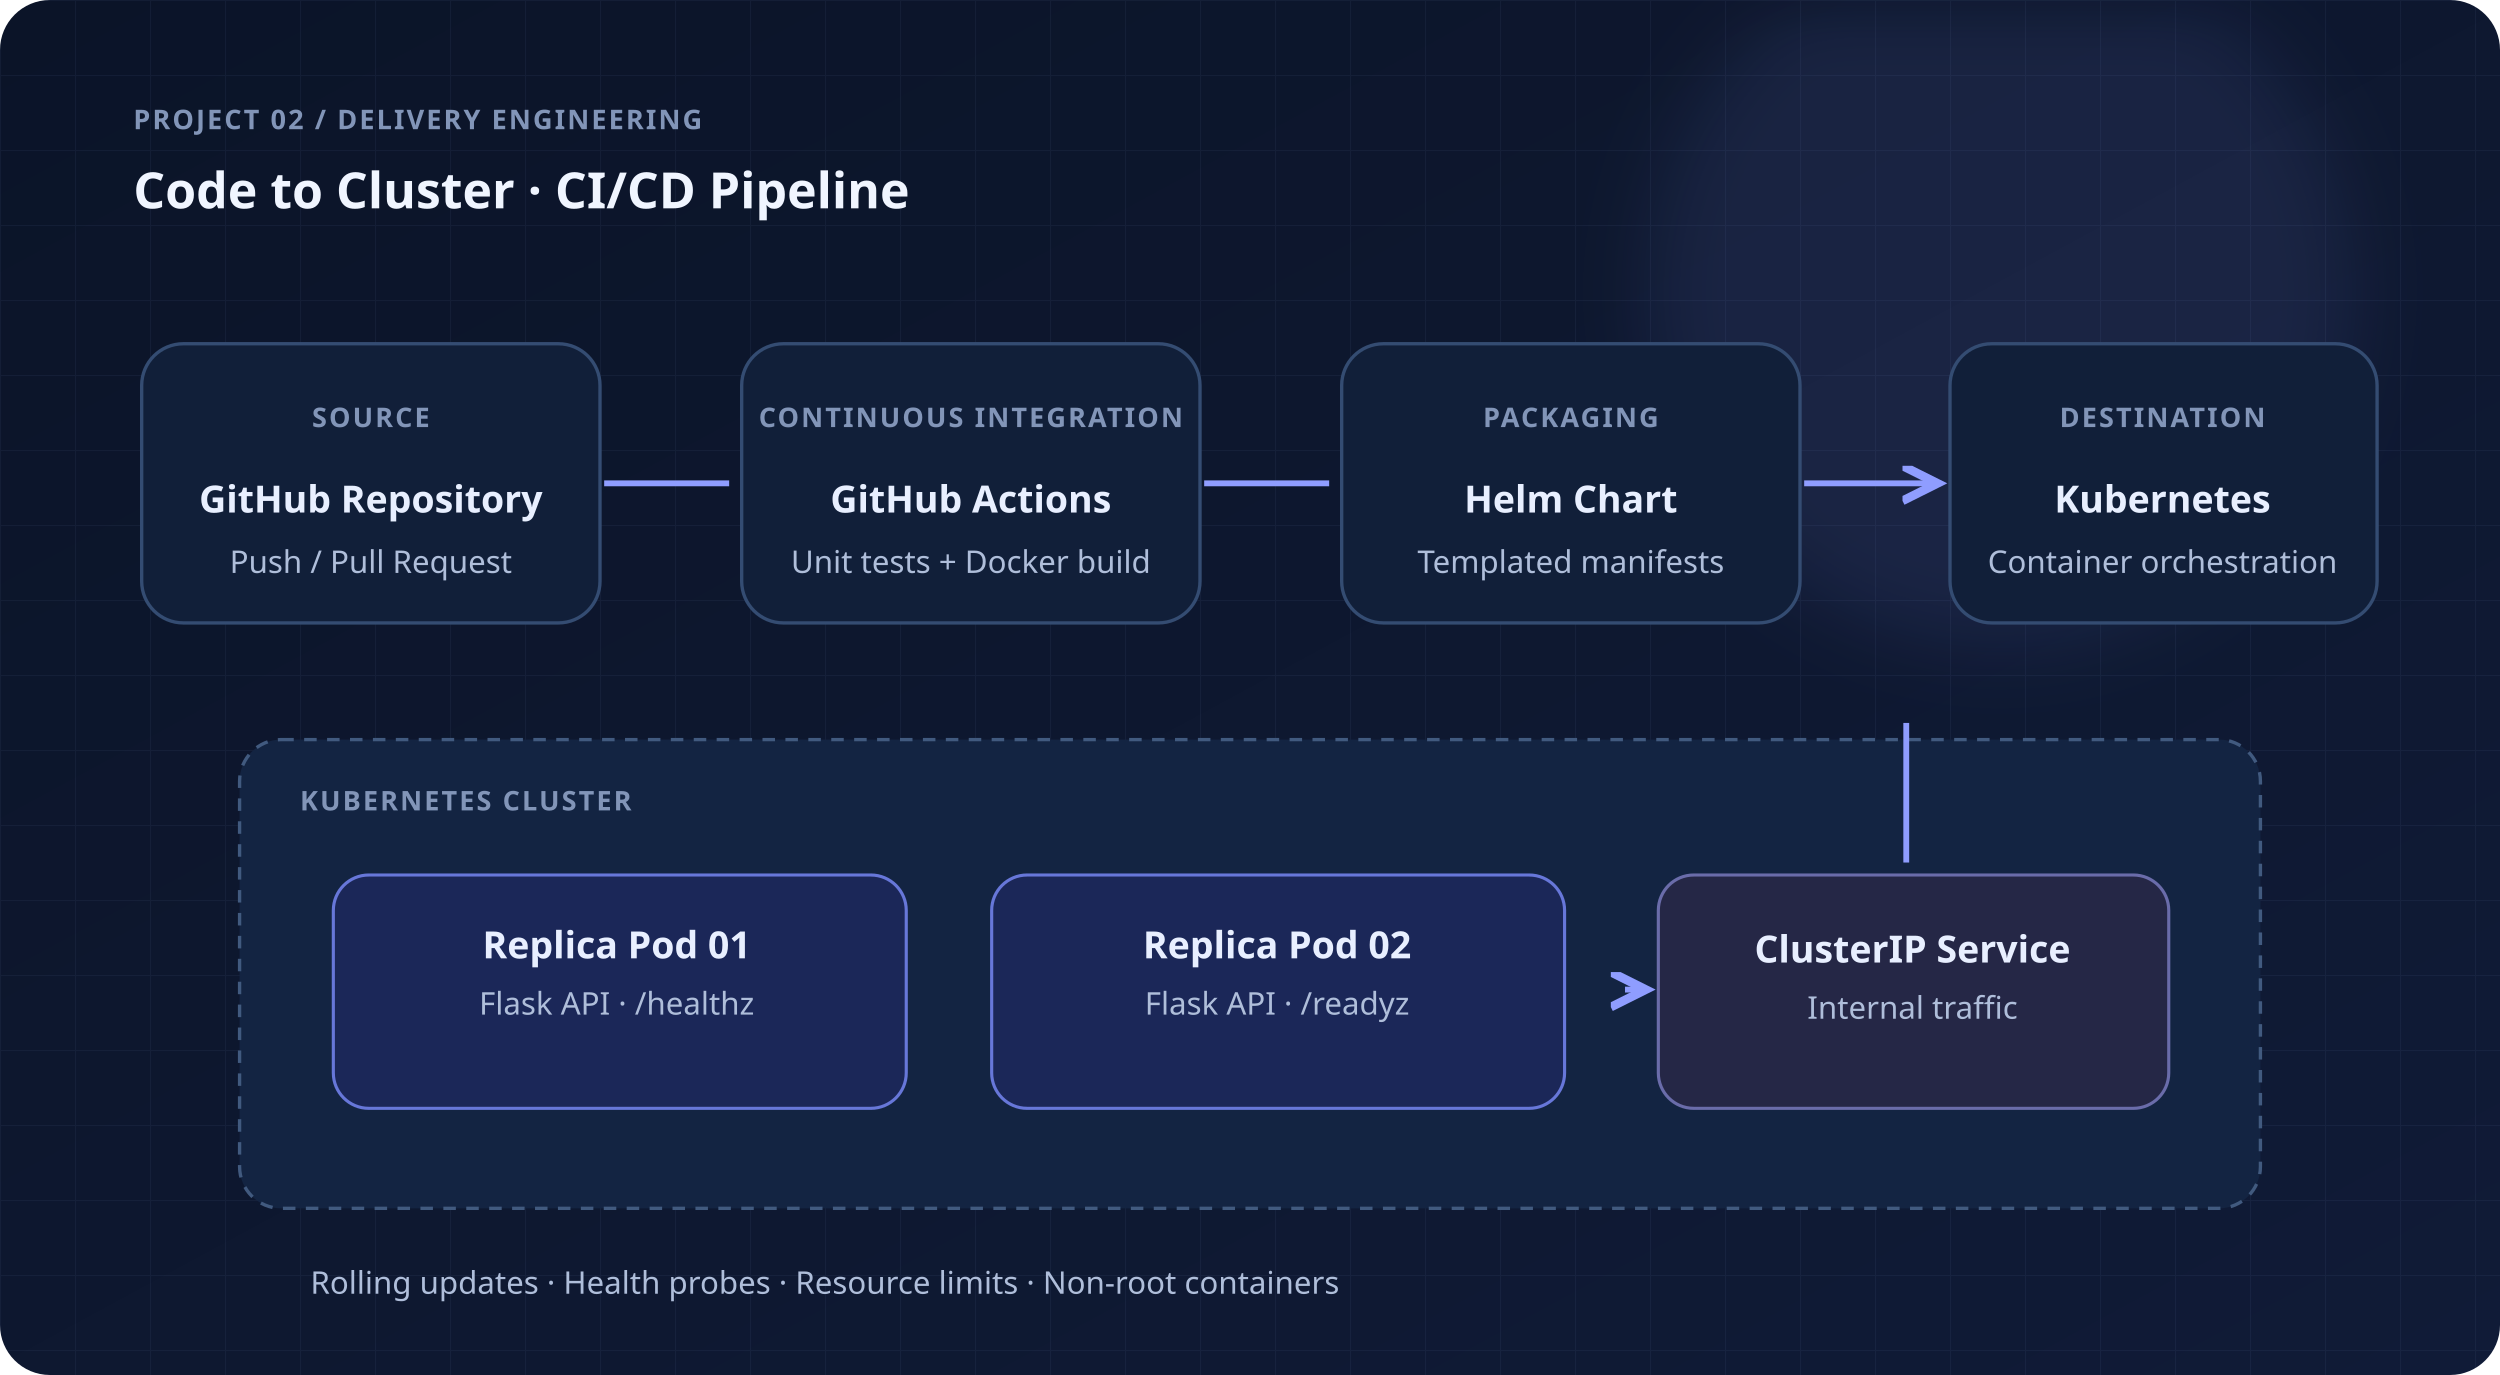
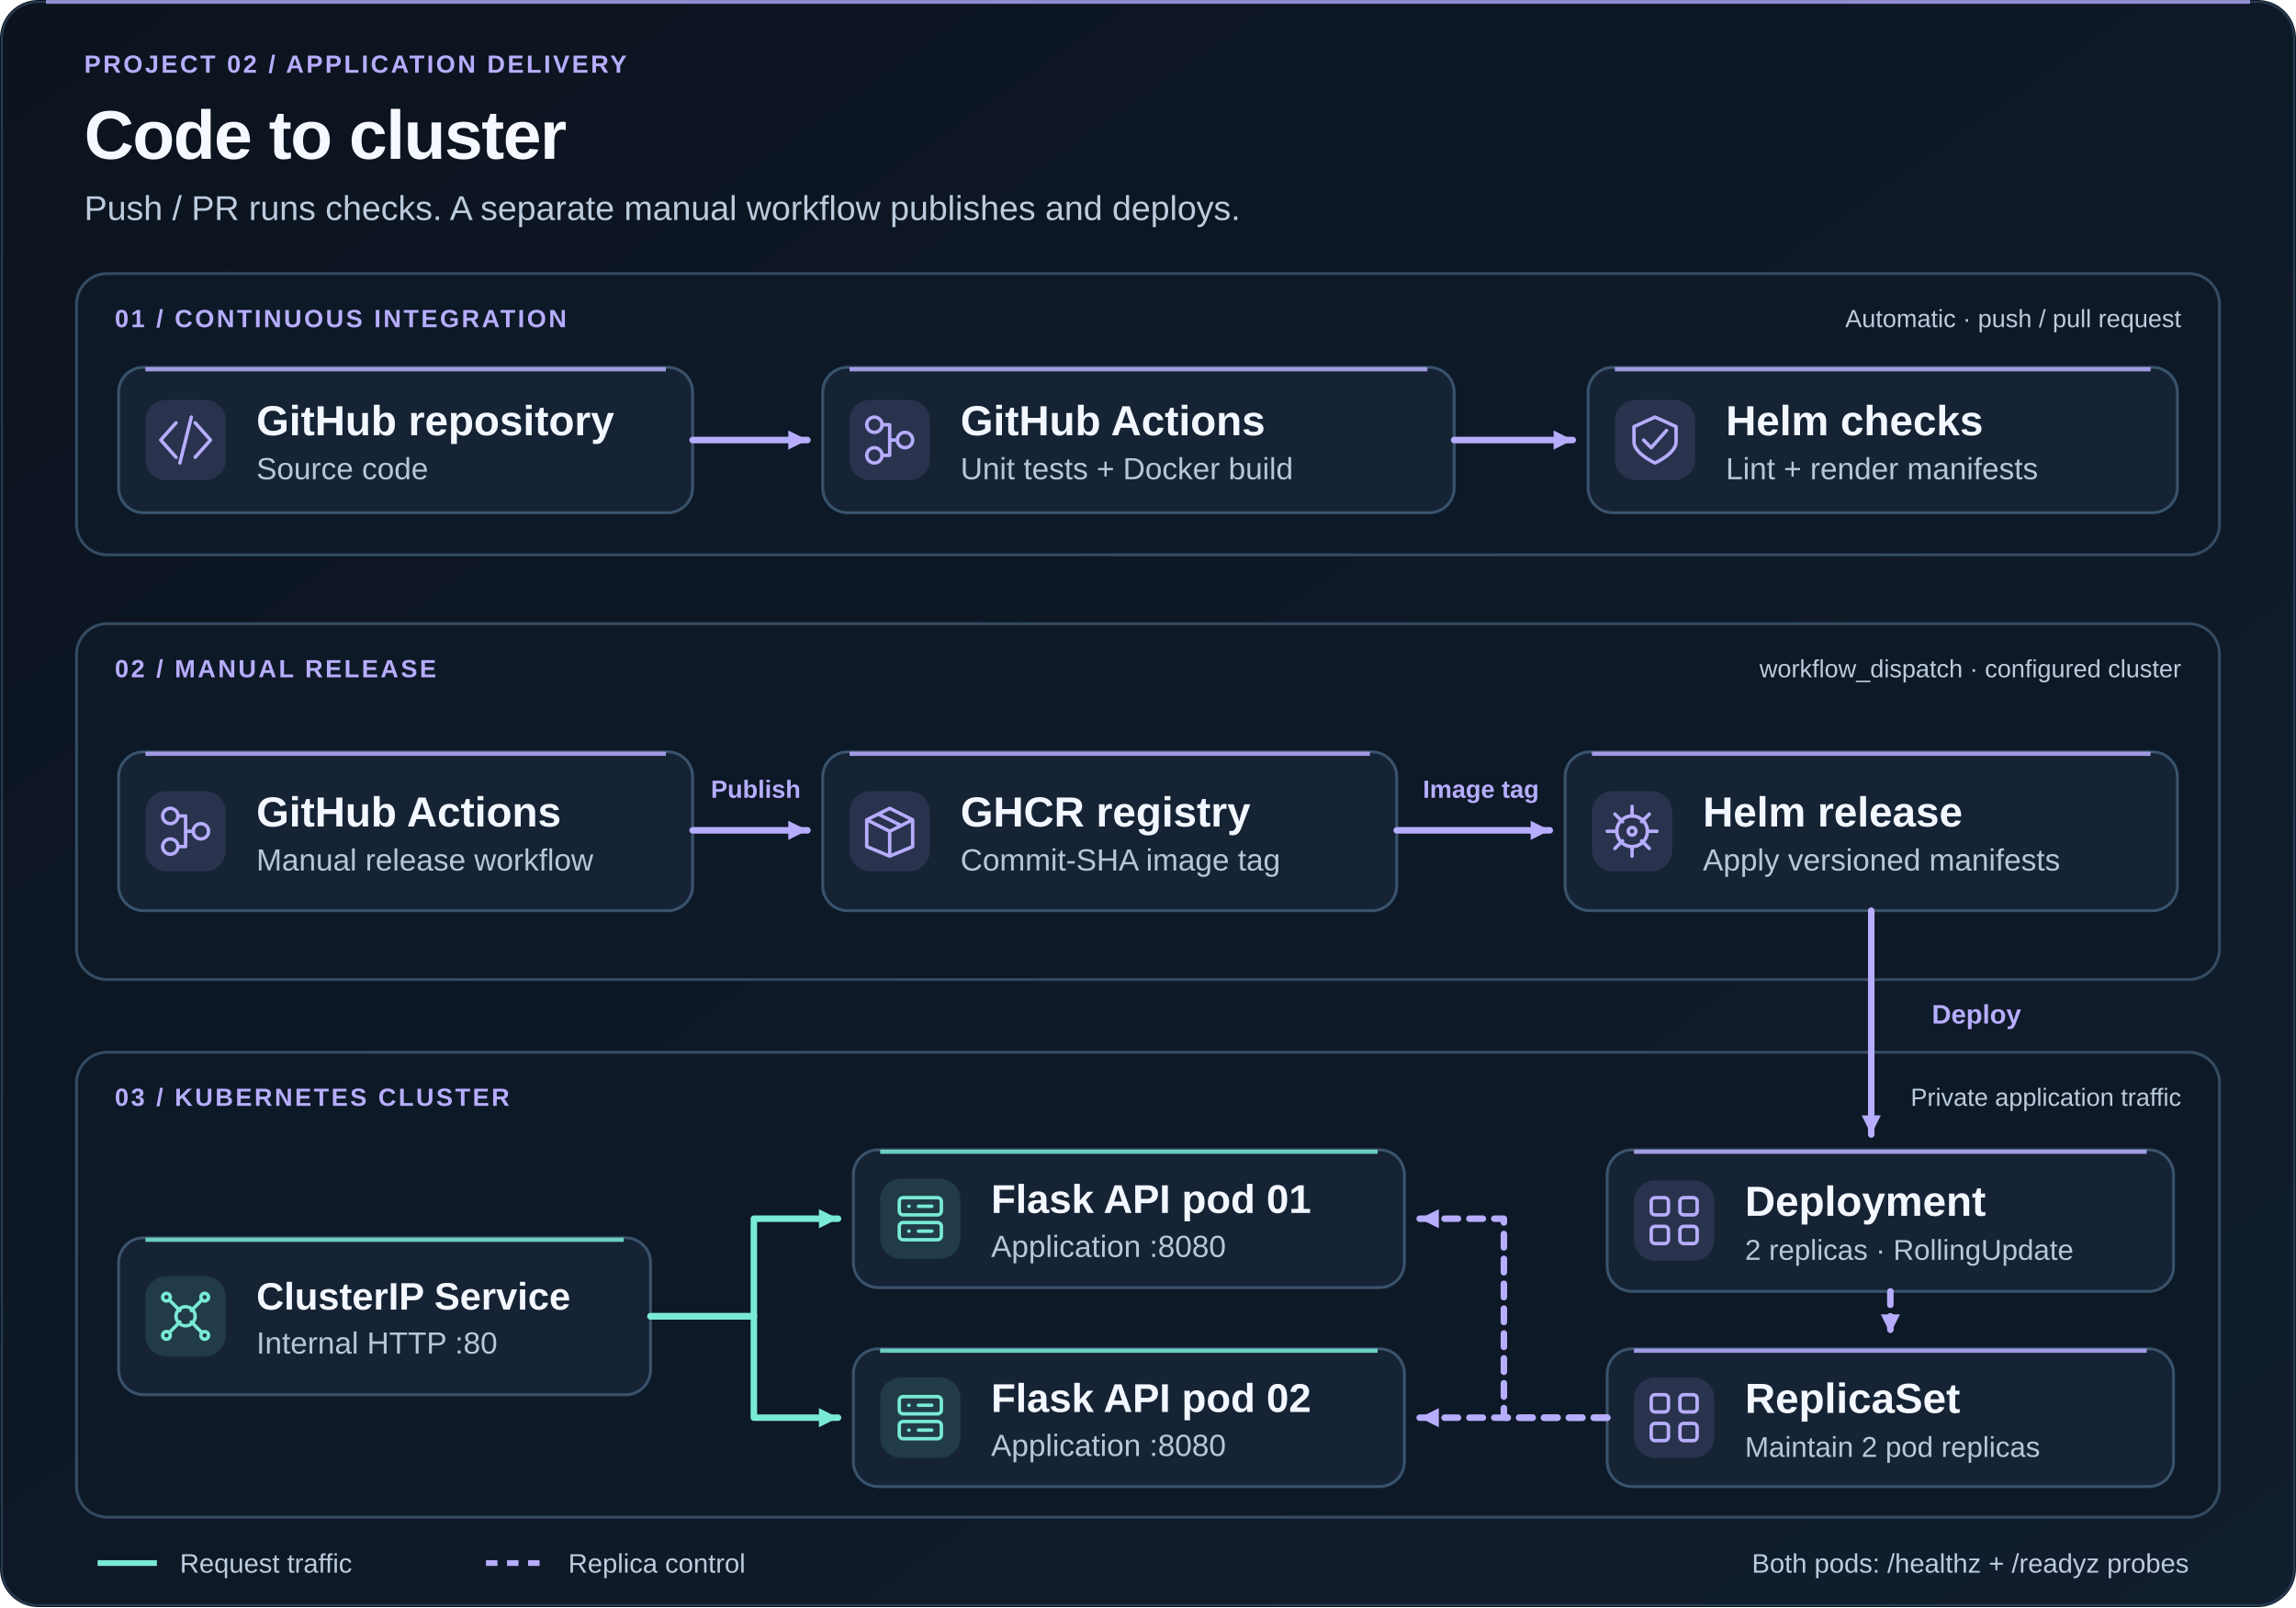
- <svg xmlns="http://www.w3.org/2000/svg" viewBox="0 0 1200 660" role="img" aria-label="GitHub to GitHub Actions to Helm to Kubernetes two replica pods and service">
+ <svg xmlns="http://www.w3.org/2000/svg" width="1200" height="840" viewBox="0 0 1200 840" role="img" aria-labelledby="diagram-title diagram-description">
  <defs>
-     <linearGradient id="bg" x1="0" y1="0" x2="1" y2="1">
-       <stop offset="0" stop-color="#0b1428" />
-       <stop offset="1" stop-color="#101b37" />
+     <linearGradient id="canvas" x2="1" y2="1">
+       <stop stop-color="#0b131e" />
+       <stop offset="1" stop-color="#111e2e" />
    </linearGradient>
-     <pattern id="grid" width="36" height="36" patternUnits="userSpaceOnUse">
-       <path d="M36 0H0V36" fill="none" stroke="#7182b4" stroke-opacity=".085" />
-     </pattern>
-     <marker id="arrow" markerWidth="8" markerHeight="8" refX="6" refY="3" orient="auto">
-       <path d="M0 0L6 3L0 6" fill="none" stroke="#8f9dff" stroke-width="1.5" />
+     <marker id="arrow" viewBox="0 0 12 12" markerWidth="12" markerHeight="12" refX="11" refY="6" orient="auto" markerUnits="userSpaceOnUse">
+       <path d="M1 1L11 6L1 11Z" fill="#b7adff" />
    </marker>
-     <filter id="glow">
-       <feGaussianBlur stdDeviation="18" />
-     </filter>
-     <style>.title{font:700 24px system-ui,Segoe UI,sans-serif;fill:#f0f5ff}.h{font:650 18px system-ui,Segoe UI,sans-serif;fill:#e8efff}.t{font:500 15px system-ui,Segoe UI,sans-serif;fill:#afbeda}.tiny{font:600 13px system-ui,Segoe UI,sans-serif;fill:#8295b8;letter-spacing:1px}.b{fill:#111f39;stroke:#344c72;stroke-width:1.6}.lane{fill:#132442;stroke:#415a7f;stroke-width:1.6;stroke-dasharray:6 5}.line{fill:none;stroke:#8f9dff;stroke-width:2.8;stroke-linejoin:round;marker-end:url(#arrow)}.edge{fill:none;stroke:#536c99;stroke-width:2}.num{font:700 15px system-ui,Segoe UI,sans-serif;fill:#8f9dff}</style>
+     <marker id="traffic-arrow" viewBox="0 0 12 12" markerWidth="12" markerHeight="12" refX="11" refY="6" orient="auto" markerUnits="userSpaceOnUse">
+       <path d="M1 1L11 6L1 11Z" fill="#79ead5" />
+     </marker>
+     <style>text{font-family:Arial,Helvetica,sans-serif}.title{fill:#f5f8ff;font-weight:700;letter-spacing:-.7px}.body{fill:#bccbdd}.small{fill:#8fa6bd;font-weight:600;letter-spacing:1.2px}.node-title{fill:#f3f7ff;font-weight:700}.node-body{fill:#b6c7d9}.connection{fill:none;stroke:#b7adff;stroke-width:3.4;stroke-linecap:round;stroke-linejoin:round;marker-end:url(#arrow)}.traffic{stroke:#79ead5;marker-end:url(#traffic-arrow)}.control{stroke-dasharray:7 6}</style>
  </defs>
-   <rect width="1200" height="660" rx="24" fill="url(#bg)" />
-   <rect width="1200" height="660" rx="24" fill="url(#grid)" />
-   <circle cx="960" cy="140" r="170" fill="#8f9dff" opacity=".09" filter="url(#glow)" />
-   <text x="64" y="62" class="tiny">PROJECT 02  /  DELIVERY ENGINEERING</text>
-   <text x="64" y="100" class="title">Code to Cluster · CI/CD Pipeline</text>
-   <rect x="68" y="165" width="220" height="134" rx="20" class="b" />
-   <text x="178" y="205" text-anchor="middle" class="tiny">SOURCE</text>
-   <text x="178" y="246" text-anchor="middle" class="h">GitHub Repository</text>
-   <text x="178" y="275" text-anchor="middle" class="t">Push / Pull Request</text>
-   <rect x="356" y="165" width="220" height="134" rx="20" class="b" />
-   <text x="466" y="205" text-anchor="middle" class="tiny">CONTINUOUS INTEGRATION</text>
-   <text x="466" y="246" text-anchor="middle" class="h">GitHub Actions</text>
-   <text x="466" y="275" text-anchor="middle" class="t">Unit tests + Docker build</text>
-   <rect x="644" y="165" width="220" height="134" rx="20" class="b" />
-   <text x="754" y="205" text-anchor="middle" class="tiny">PACKAGING</text>
-   <text x="754" y="246" text-anchor="middle" class="h">Helm Chart</text>
-   <text x="754" y="275" text-anchor="middle" class="t">Templated manifests</text>
-   <rect x="936" y="165" width="205" height="134" rx="20" class="b" />
-   <text x="1038" y="205" text-anchor="middle" class="tiny">DESTINATION</text>
-   <text x="1038" y="246" text-anchor="middle" class="h">Kubernetes</text>
-   <text x="1038" y="275" text-anchor="middle" class="t">Container orchestration</text>
-   <path d="M290 232H350M578 232H638M866 232H930" class="line" />
-   <rect x="115" y="355" width="970" height="225" rx="20" class="lane" />
-   <text x="144" y="389" class="tiny">KUBERNETES CLUSTER</text>
-   <rect x="160" y="420" width="275" height="112" rx="17" fill="#1b2758" stroke="#6777d9" stroke-width="1.5" />
-   <text x="296" y="460" class="h" text-anchor="middle">Replica Pod 01</text>
-   <text x="296" y="487" class="t" text-anchor="middle">Flask API · /healthz</text>
-   <rect x="476" y="420" width="275" height="112" rx="17" fill="#1b2758" stroke="#6777d9" stroke-width="1.5" />
-   <text x="613" y="460" class="h" text-anchor="middle">Replica Pod 02</text>
-   <text x="613" y="487" class="t" text-anchor="middle">Flask API · /readyz</text>
-   <rect x="796" y="420" width="245" height="112" rx="17" fill="#252746" stroke="#6a6caa" stroke-width="1.5" />
-   <text x="918" y="462" class="h" text-anchor="middle">ClusterIP Service</text>
-   <text x="918" y="489" class="t" text-anchor="middle">Internal traffic</text>
-   <path d="M915 347V414M780 475H790" class="line" />
-   <text x="149" y="621" class="t">Rolling updates · Health probes · Resource limits · Non-root containers</text>
+   <rect width="1200" height="840" rx="20" fill="url(#canvas)" />
+   <rect x="1" y="1" width="1198" height="838" rx="19" fill="none" stroke="#273b50" />
+   <path d="M24 1H1176" stroke="#b7adff" stroke-width="2" opacity=".75" />
+   <text x="44" y="38" font-size="13" class="small" text-anchor="start" style="fill:#b7adff">PROJECT 02 / APPLICATION DELIVERY</text>
+   <text x="44" y="83" font-size="36" class="title" text-anchor="start">Code to cluster</text>
+   <text x="44" y="115" font-size="18" class="body" text-anchor="start">Push / PR runs checks. A separate manual workflow publishes and deploys.</text>
+   <rect x="40" y="143" width="1120" height="147" rx="16" fill="#0e1927" stroke="#344b61" stroke-width="1.5" />
+   <text x="60" y="171" font-size="13" class="small" text-anchor="start" style="fill:#b7adff">01 / CONTINUOUS INTEGRATION</text>
+   <text x="1140" y="171" font-size="13" class="body" text-anchor="end">Automatic · push / pull request</text>
+   <rect x="62" y="192" width="300" height="76" rx="13" fill="#152335" stroke="#3a536c" stroke-width="1.5" />
+   <path d="M76 193H348" stroke="#b7adff" stroke-width="2.2" opacity=".85" />
+   <rect x="76" y="209.0" width="42" height="42" rx="11" fill="#b7adff" fill-opacity=".12" />
+   <g transform="translate(83,216.0)" fill="none" stroke="#b7adff" stroke-width="1.8" stroke-linecap="round" stroke-linejoin="round">
+     <path d="M9 5L1 14l8 9M19 5l8 9-8 9M17 2l-6 24" />
+   </g>
+   <text x="134" y="227.5" font-size="22" class="node-title" text-anchor="start">GitHub repository</text>
+   <text x="134" y="250.5" font-size="16" class="node-body" text-anchor="start">Source code</text>
+   <rect x="430" y="192" width="330" height="76" rx="13" fill="#152335" stroke="#3a536c" stroke-width="1.5" />
+   <path d="M444 193H746" stroke="#b7adff" stroke-width="2.2" opacity=".85" />
+   <rect x="444" y="209.0" width="42" height="42" rx="11" fill="#b7adff" fill-opacity=".12" />
+   <g transform="translate(451,216.0)" fill="none" stroke="#b7adff" stroke-width="1.8" stroke-linecap="round" stroke-linejoin="round">
+     <circle cx="6" cy="6" r="4" />
+     <circle cx="22" cy="14" r="4" />
+     <circle cx="6" cy="22" r="4" />
+     <path d="M10 6h4v8h4M14 14v8h-4" />
+   </g>
+   <text x="502" y="227.5" font-size="22" class="node-title" text-anchor="start">GitHub Actions</text>
+   <text x="502" y="250.5" font-size="16" class="node-body" text-anchor="start">Unit tests + Docker build</text>
+   <rect x="830" y="192" width="308" height="76" rx="13" fill="#152335" stroke="#3a536c" stroke-width="1.5" />
+   <path d="M844 193H1124" stroke="#b7adff" stroke-width="2.2" opacity=".85" />
+   <rect x="844" y="209.0" width="42" height="42" rx="11" fill="#b7adff" fill-opacity=".12" />
+   <g transform="translate(851,216.0)" fill="none" stroke="#b7adff" stroke-width="1.8" stroke-linecap="round" stroke-linejoin="round">
+     <path d="M14 2l11 5v8c0 6-11 11-11 11S3 21 3 15V7zM8 14l4 4 8-9" />
+   </g>
+   <text x="902" y="227.5" font-size="22" class="node-title" text-anchor="start">Helm checks</text>
+   <text x="902" y="250.5" font-size="16" class="node-body" text-anchor="start">Lint + render manifests</text>
+   <path d="M362 230H422" class="connection" />
+   <path d="M760 230H822" class="connection" />
+   <rect x="40" y="326" width="1120" height="186" rx="16" fill="#0e1927" stroke="#344b61" stroke-width="1.5" />
+   <text x="60" y="354" font-size="13" class="small" text-anchor="start" style="fill:#b7adff">02 / MANUAL RELEASE</text>
+   <text x="1140" y="354" font-size="13" class="body" text-anchor="end">workflow_dispatch · configured cluster</text>
+   <rect x="62" y="393" width="300" height="83" rx="13" fill="#152335" stroke="#3a536c" stroke-width="1.5" />
+   <path d="M76 394H348" stroke="#b7adff" stroke-width="2.2" opacity=".85" />
+   <rect x="76" y="413.5" width="42" height="42" rx="11" fill="#b7adff" fill-opacity=".12" />
+   <g transform="translate(83,420.5)" fill="none" stroke="#b7adff" stroke-width="1.8" stroke-linecap="round" stroke-linejoin="round">
+     <circle cx="6" cy="6" r="4" />
+     <circle cx="22" cy="14" r="4" />
+     <circle cx="6" cy="22" r="4" />
+     <path d="M10 6h4v8h4M14 14v8h-4" />
+   </g>
+   <text x="134" y="432.0" font-size="22" class="node-title" text-anchor="start">GitHub Actions</text>
+   <text x="134" y="455.0" font-size="16" class="node-body" text-anchor="start">Manual release workflow</text>
+   <rect x="430" y="393" width="300" height="83" rx="13" fill="#152335" stroke="#3a536c" stroke-width="1.5" />
+   <path d="M444 394H716" stroke="#b7adff" stroke-width="2.2" opacity=".85" />
+   <rect x="444" y="413.5" width="42" height="42" rx="11" fill="#b7adff" fill-opacity=".12" />
+   <g transform="translate(451,420.5)" fill="none" stroke="#b7adff" stroke-width="1.8" stroke-linecap="round" stroke-linejoin="round">
+     <path d="M2 8l12-6 12 6v14l-12 5-12-5zM2 8l12 6 12-6M14 14v13M8 5l12 6" />
+   </g>
+   <text x="502" y="432.0" font-size="22" class="node-title" text-anchor="start">GHCR registry</text>
+   <text x="502" y="455.0" font-size="16" class="node-body" text-anchor="start">Commit-SHA image tag</text>
+   <rect x="818" y="393" width="320" height="83" rx="13" fill="#152335" stroke="#3a536c" stroke-width="1.5" />
+   <path d="M832 394H1124" stroke="#b7adff" stroke-width="2.2" opacity=".85" />
+   <rect x="832" y="413.5" width="42" height="42" rx="11" fill="#b7adff" fill-opacity=".12" />
+   <g transform="translate(839,420.5)" fill="none" stroke="#b7adff" stroke-width="1.8" stroke-linecap="round" stroke-linejoin="round">
+     <circle cx="14" cy="14" r="8" />
+     <circle cx="14" cy="14" r="2" />
+     <path d="M14 1v5M14 22v5M1 14h5M22 14h5M5 5l4 4M19 19l4 4M5 23l4-4M19 9l4-4" />
+   </g>
+   <text x="890" y="432.0" font-size="22" class="node-title" text-anchor="start">Helm release</text>
+   <text x="890" y="455.0" font-size="16" class="node-body" text-anchor="start">Apply versioned manifests</text>
+   <path d="M362 434H422" class="connection" />
+   <text x="395" y="417" font-size="13" class="body" text-anchor="middle" style="fill:#b7adff" font-weight="600">Publish</text>
+   <path d="M730 434H810" class="connection" />
+   <text x="774" y="417" font-size="13" class="body" text-anchor="middle" style="fill:#b7adff" font-weight="600">Image tag</text>
+   <rect x="40" y="550" width="1120" height="243" rx="16" fill="#0e1927" stroke="#344b61" stroke-width="1.5" />
+   <text x="60" y="578" font-size="13" class="small" text-anchor="start" style="fill:#b7adff">03 / KUBERNETES CLUSTER</text>
+   <text x="1140" y="578" font-size="13" class="body" text-anchor="end">Private application traffic</text>
+   <rect x="840" y="601" width="296" height="74" rx="13" fill="#152335" stroke="#3a536c" stroke-width="1.5" />
+   <path d="M854 602H1122" stroke="#b7adff" stroke-width="2.2" opacity=".85" />
+   <rect x="854" y="617.0" width="42" height="42" rx="11" fill="#b7adff" fill-opacity=".12" />
+   <g transform="translate(861,624.0)" fill="none" stroke="#b7adff" stroke-width="1.8" stroke-linecap="round" stroke-linejoin="round">
+     <rect x="2" y="2" width="9" height="9" rx="2" />
+     <rect x="17" y="2" width="9" height="9" rx="2" />
+     <rect x="2" y="17" width="9" height="9" rx="2" />
+     <rect x="17" y="17" width="9" height="9" rx="2" />
+   </g>
+   <text x="912" y="635.5" font-size="22" class="node-title" text-anchor="start">Deployment</text>
+   <text x="912" y="658.5" font-size="15" class="node-body" text-anchor="start">2 replicas · RollingUpdate</text>
+   <rect x="840" y="705" width="296" height="72" rx="13" fill="#152335" stroke="#3a536c" stroke-width="1.5" />
+   <path d="M854 706H1122" stroke="#b7adff" stroke-width="2.2" opacity=".85" />
+   <rect x="854" y="720.0" width="42" height="42" rx="11" fill="#b7adff" fill-opacity=".12" />
+   <g transform="translate(861,727.0)" fill="none" stroke="#b7adff" stroke-width="1.8" stroke-linecap="round" stroke-linejoin="round">
+     <rect x="2" y="2" width="9" height="9" rx="2" />
+     <rect x="17" y="2" width="9" height="9" rx="2" />
+     <rect x="2" y="17" width="9" height="9" rx="2" />
+     <rect x="17" y="17" width="9" height="9" rx="2" />
+   </g>
+   <text x="912" y="738.5" font-size="22" class="node-title" text-anchor="start">ReplicaSet</text>
+   <text x="912" y="761.5" font-size="15" class="node-body" text-anchor="start">Maintain 2 pod replicas</text>
+   <path d="M988 675V697" class="connection control" />
+   <path d="M978 476V593" class="connection" />
+   <text x="1033" y="535" font-size="14" class="body" text-anchor="middle" style="fill:#b7adff" font-weight="600">Deploy</text>
+   <rect x="62" y="647" width="278" height="82" rx="13" fill="#152335" stroke="#3a536c" stroke-width="1.5" />
+   <path d="M76 648H326" stroke="#79ead5" stroke-width="2.2" opacity=".85" />
+   <rect x="76" y="667.0" width="42" height="42" rx="11" fill="#79ead5" fill-opacity=".12" />
+   <g transform="translate(83,674.0)" fill="none" stroke="#79ead5" stroke-width="1.8" stroke-linecap="round" stroke-linejoin="round">
+     <circle cx="14" cy="14" r="5" />
+     <circle cx="4" cy="4" r="2" />
+     <circle cx="24" cy="4" r="2" />
+     <circle cx="4" cy="24" r="2" />
+     <circle cx="24" cy="24" r="2" />
+     <path d="M6 6l5 5M17 11l5-5M6 22l5-5M17 17l5 5" />
+   </g>
+   <text x="134" y="684.5" font-size="20" class="node-title" text-anchor="start">ClusterIP Service</text>
+   <text x="134" y="707.5" font-size="16" class="node-body" text-anchor="start">Internal HTTP :80</text>
+   <rect x="446" y="601" width="288" height="72" rx="13" fill="#152335" stroke="#3a536c" stroke-width="1.5" />
+   <path d="M460 602H720" stroke="#79ead5" stroke-width="2.2" opacity=".85" />
+   <rect x="460" y="616.0" width="42" height="42" rx="11" fill="#79ead5" fill-opacity=".12" />
+   <g transform="translate(467,623.0)" fill="none" stroke="#79ead5" stroke-width="1.8" stroke-linecap="round" stroke-linejoin="round">
+     <rect x="3" y="3" width="22" height="9" rx="2" />
+     <rect x="3" y="16" width="22" height="9" rx="2" />
+     <path d="M8 7.5h.1M8 20.5h.1M13 7.5h7M13 20.5h7" />
+   </g>
+   <text x="518" y="634.0" font-size="21" class="node-title" text-anchor="start">Flask API pod 01</text>
+   <text x="518" y="657.0" font-size="16" class="node-body" text-anchor="start">Application :8080</text>
+   <rect x="446" y="705" width="288" height="72" rx="13" fill="#152335" stroke="#3a536c" stroke-width="1.5" />
+   <path d="M460 706H720" stroke="#79ead5" stroke-width="2.2" opacity=".85" />
+   <rect x="460" y="720.0" width="42" height="42" rx="11" fill="#79ead5" fill-opacity=".12" />
+   <g transform="translate(467,727.0)" fill="none" stroke="#79ead5" stroke-width="1.8" stroke-linecap="round" stroke-linejoin="round">
+     <rect x="3" y="3" width="22" height="9" rx="2" />
+     <rect x="3" y="16" width="22" height="9" rx="2" />
+     <path d="M8 7.5h.1M8 20.5h.1M13 7.5h7M13 20.5h7" />
+   </g>
+   <text x="518" y="738.0" font-size="21" class="node-title" text-anchor="start">Flask API pod 02</text>
+   <text x="518" y="761.0" font-size="16" class="node-body" text-anchor="start">Application :8080</text>
+   <path d="M340 688H394V637H438" class="connection traffic" />
+   <path d="M340 688H394V741H438" class="connection traffic" />
+   <path d="M840 741H786V637H742" class="connection control" />
+   <path d="M840 741H742" class="connection control" />
+   <path d="M51 817H82" stroke="#79ead5" stroke-width="3" />
+   <text x="94" y="822" font-size="14" class="body" text-anchor="start">Request traffic</text>
+   <path d="M254 817H285" stroke="#b7adff" stroke-width="3" stroke-dasharray="6 5" />
+   <text x="297" y="822" font-size="14" class="body" text-anchor="start">Replica control</text>
+   <text x="1144" y="822" font-size="14" class="body" text-anchor="end">Both pods: /healthz + /readyz probes</text>
</svg>
